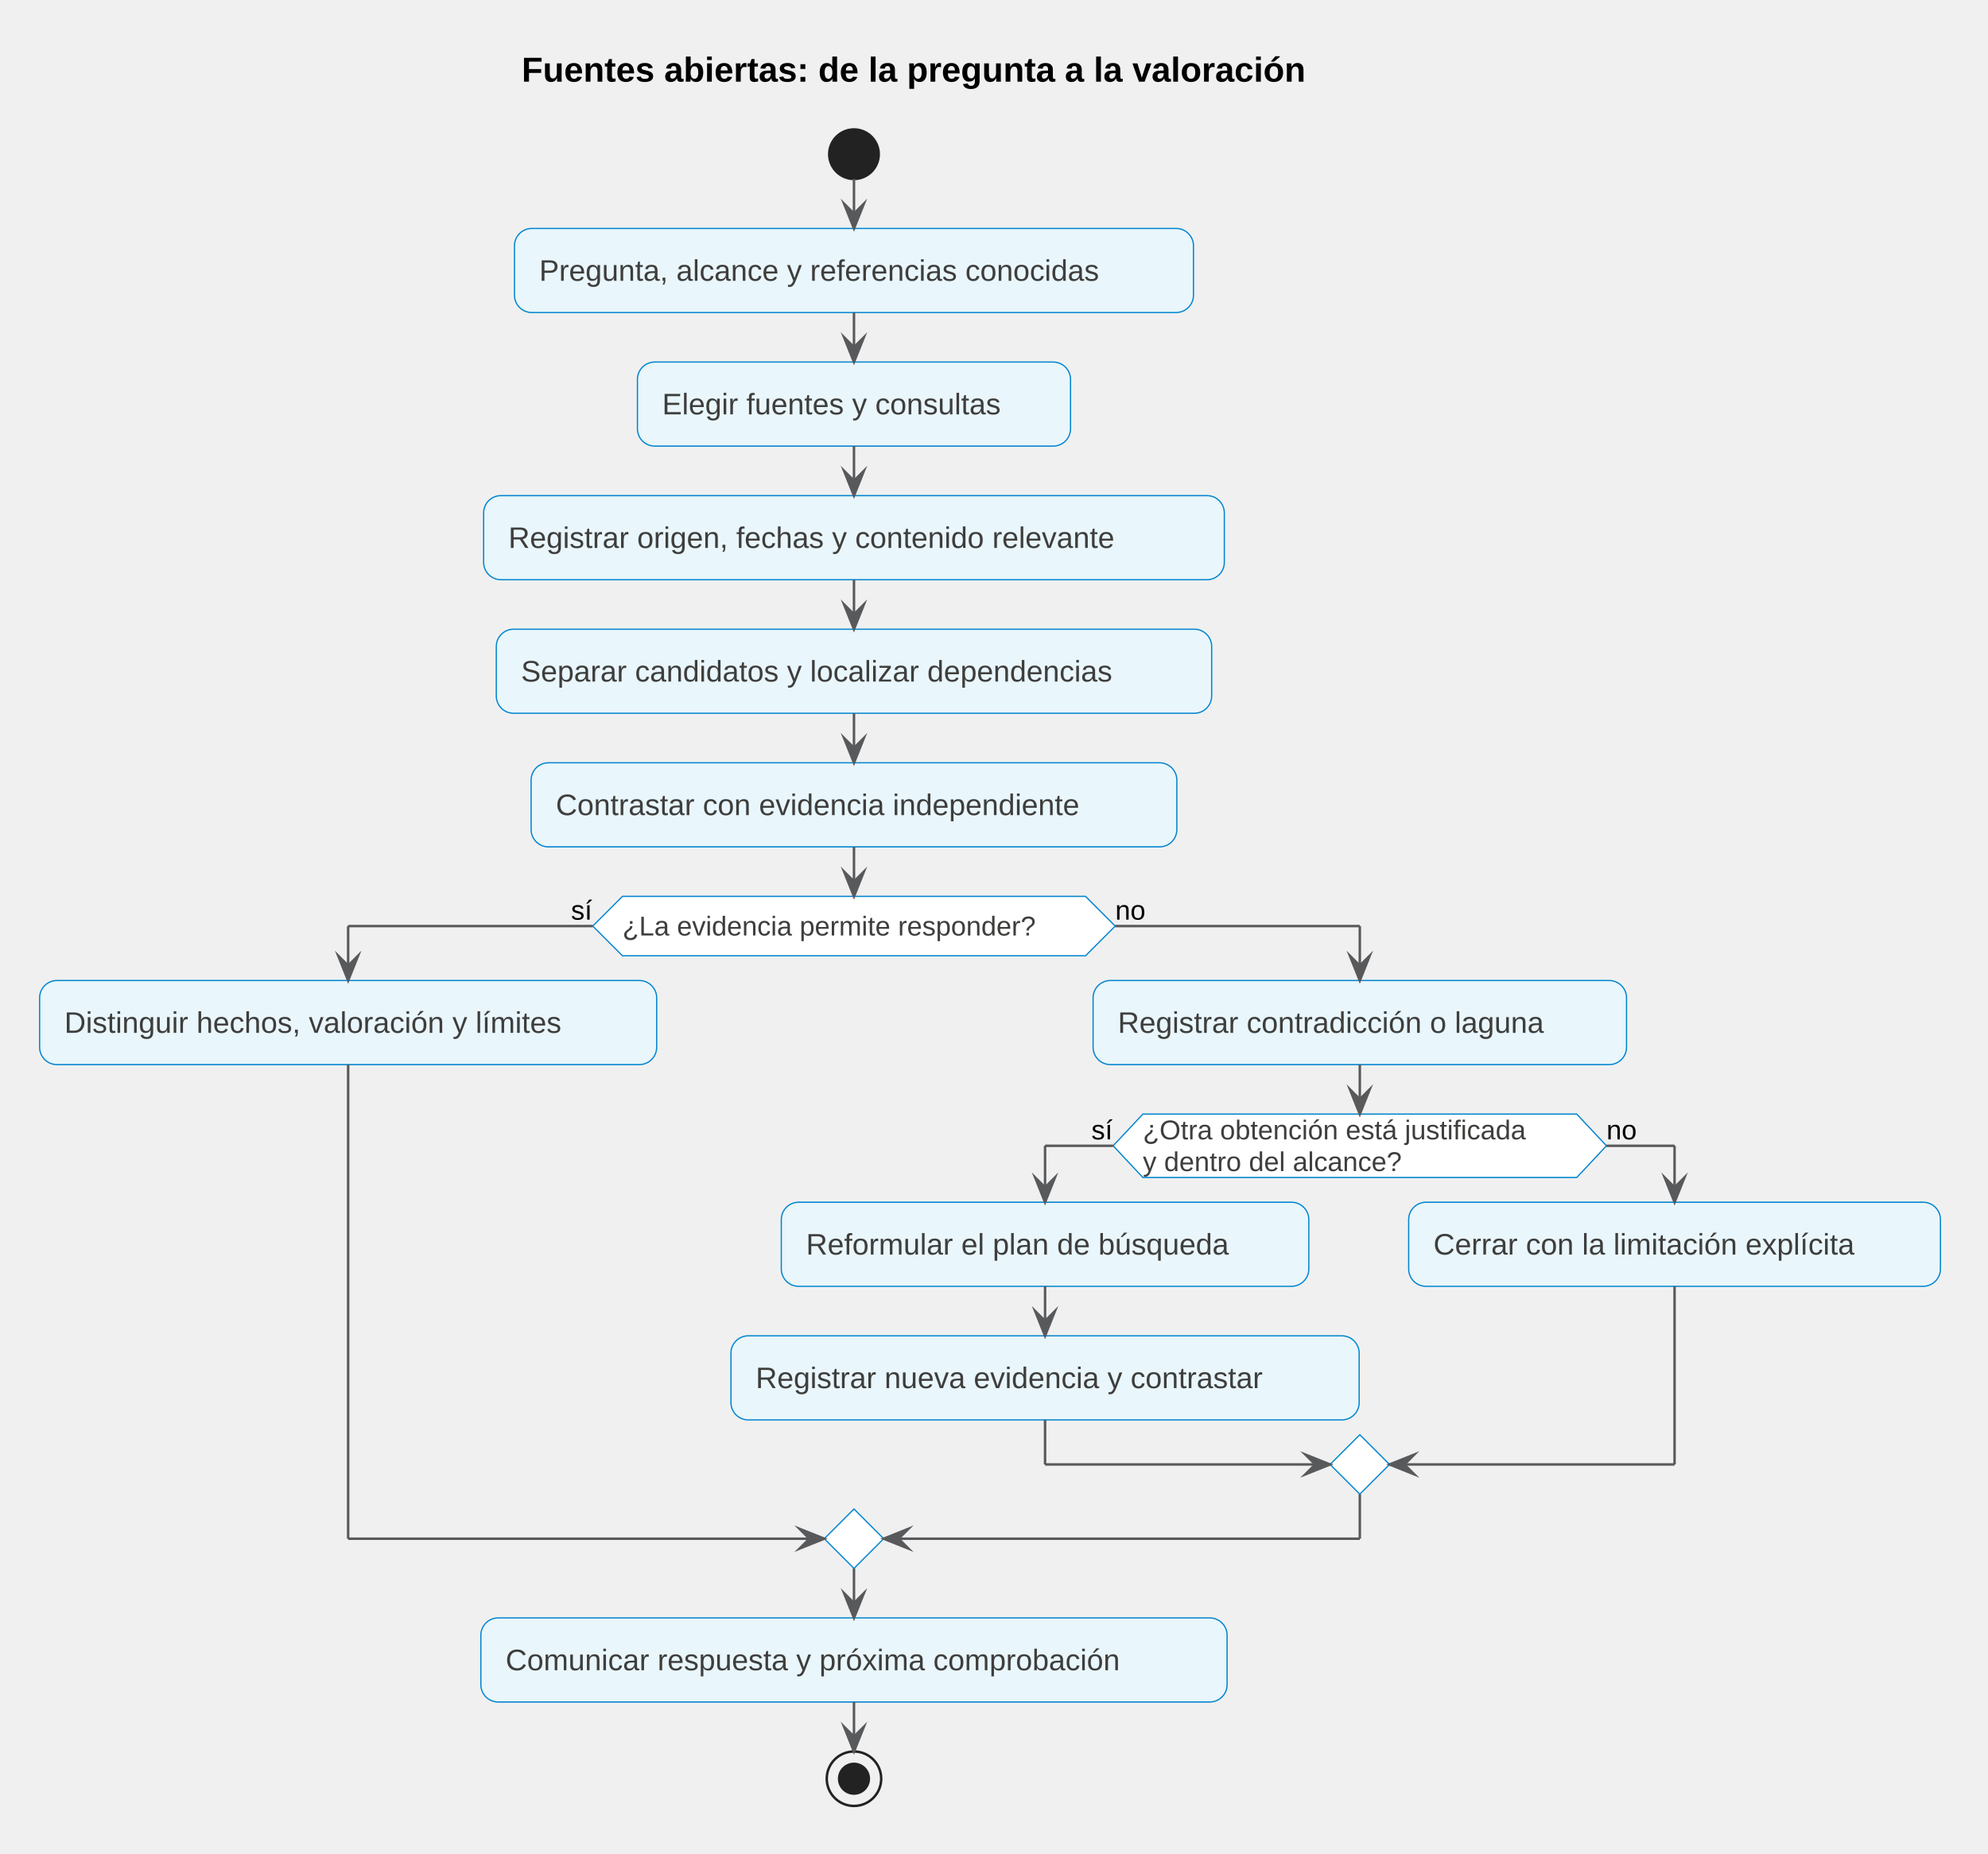
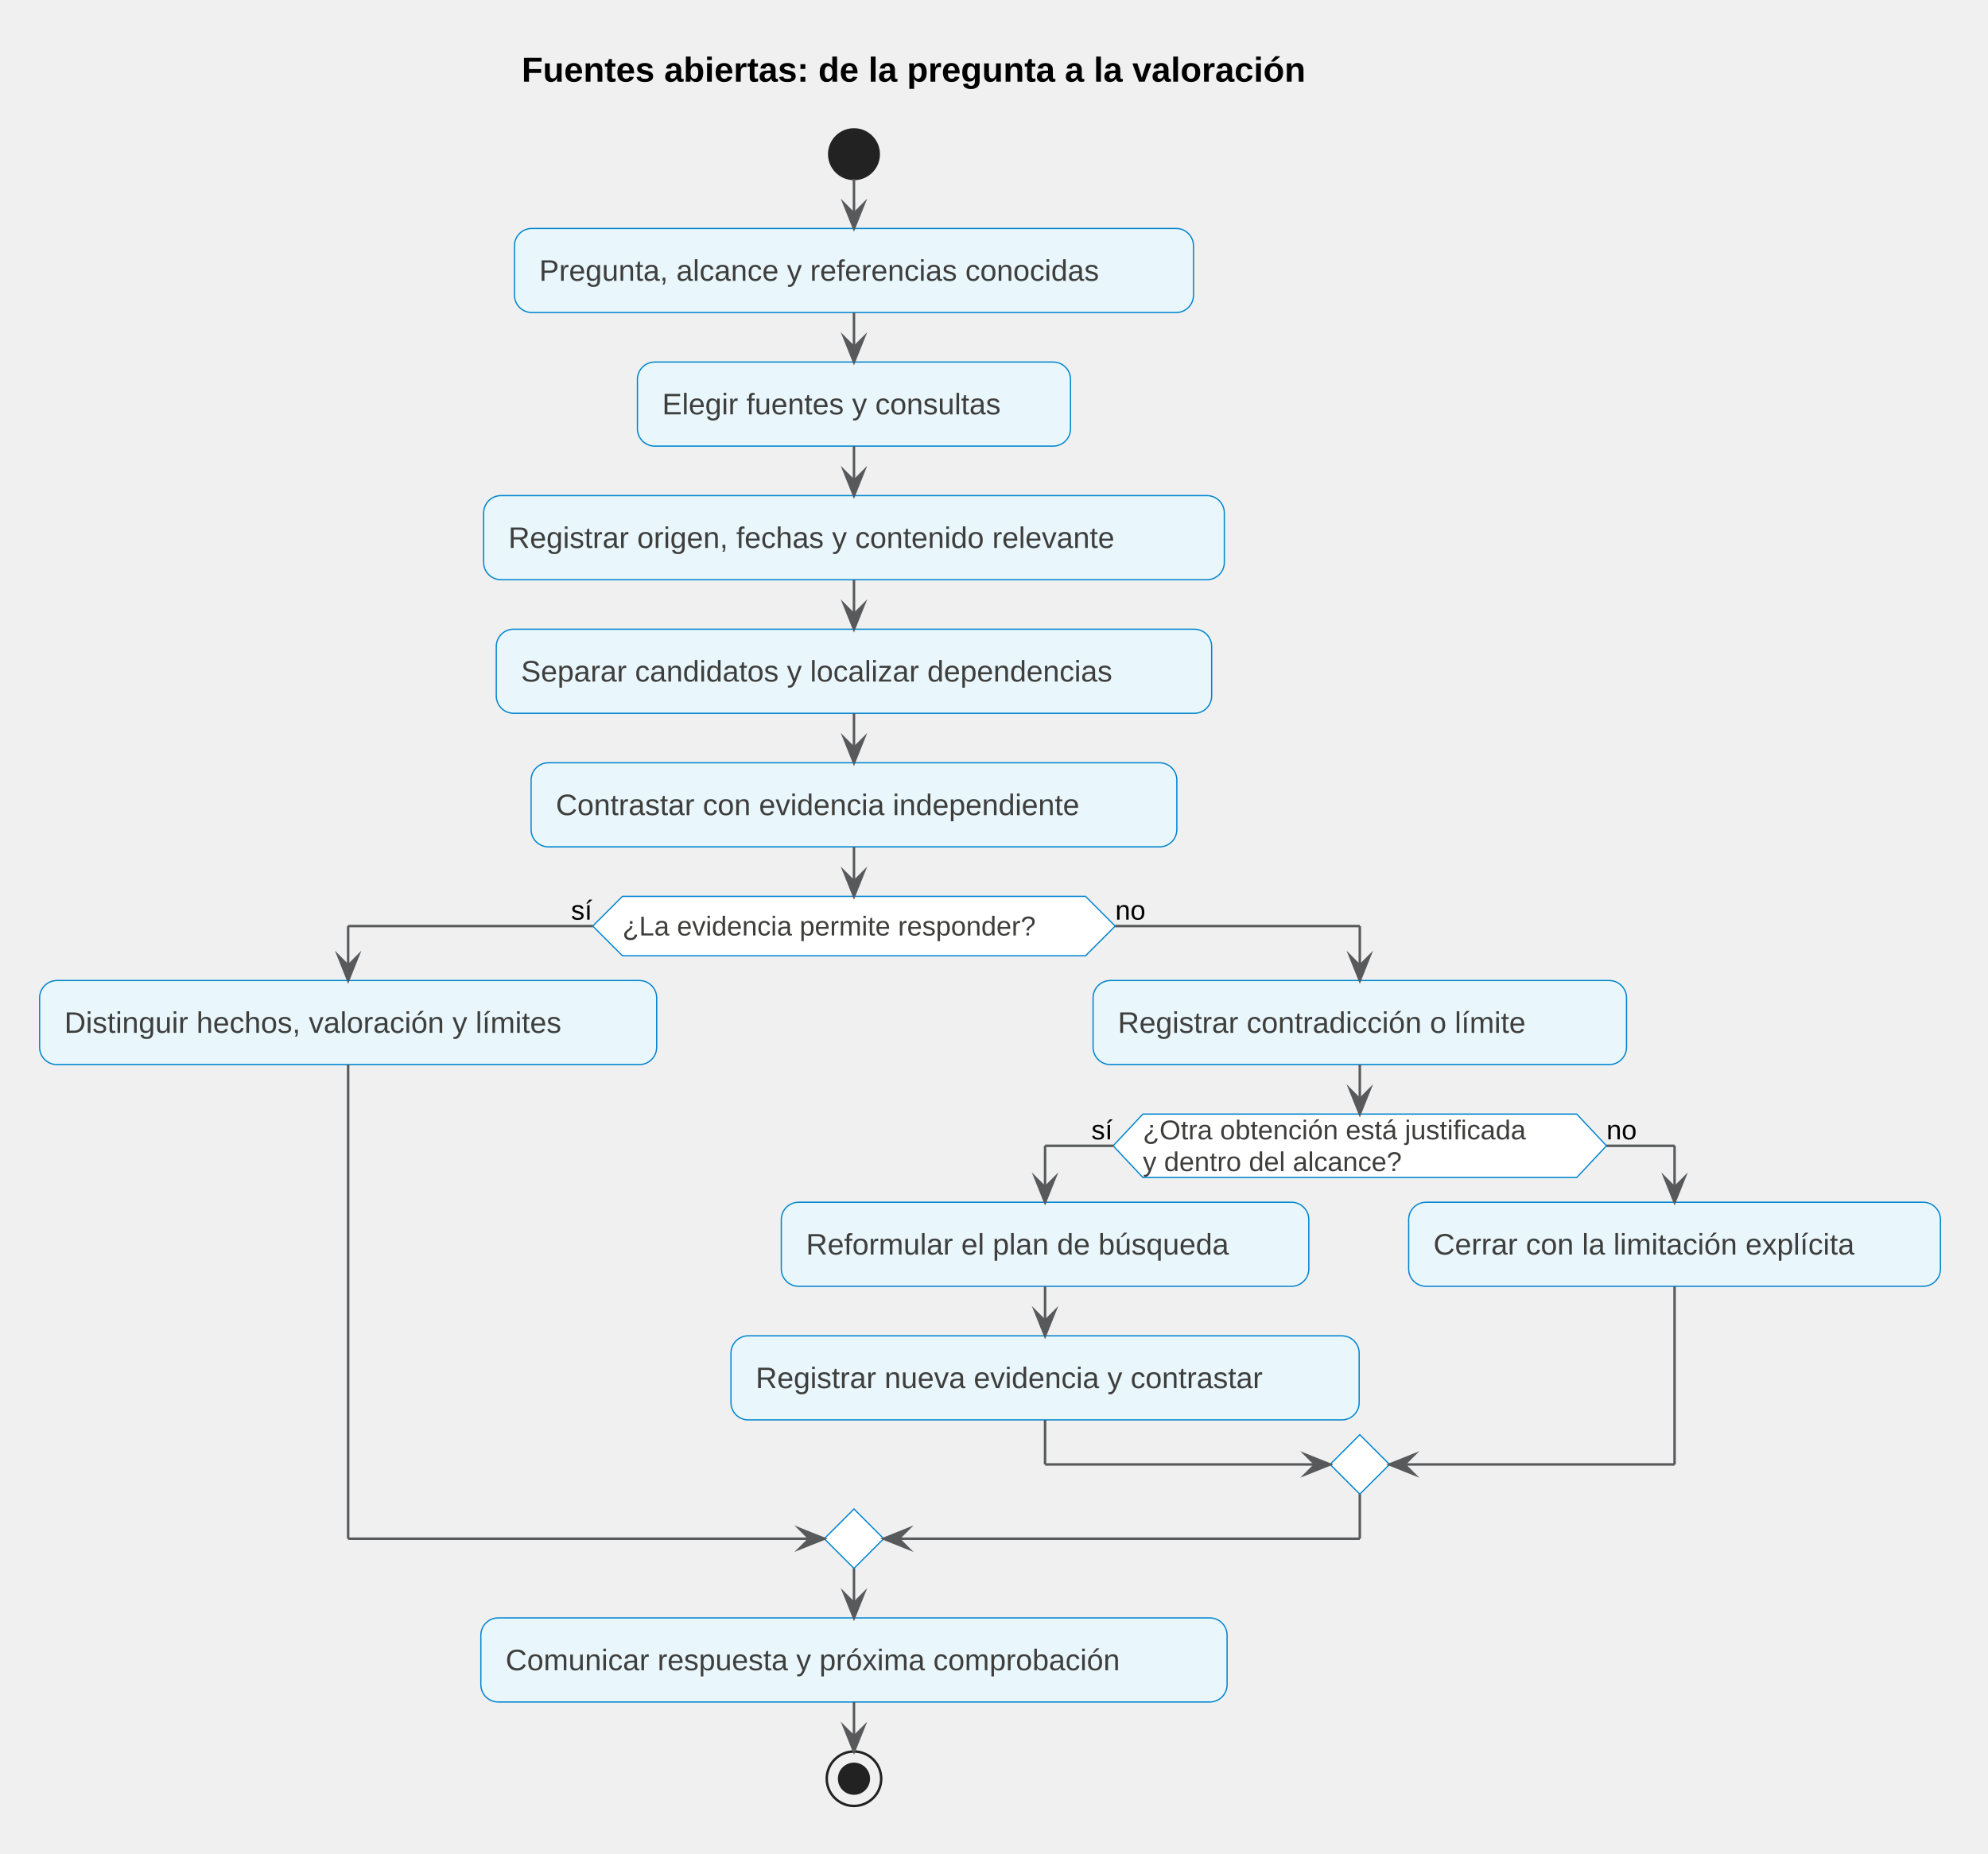
<svg xmlns="http://www.w3.org/2000/svg" version="1.1" data-diagram-type="ACTIVITY" style="width:803px;height:749px;" width="803px" height="749px" viewBox="0 0 803 749" zoomAndPan="magnify" preserveAspectRatio="none" contentStyleType="text/css">
  <defs />
  <g font-family="sans-serif" lengthAdjust="spacing">
    <g class="title" data-source-line="1">
      <text x="210.713" y="32.995" fill="#000" font-size="14" textLength="380.365" font-weight="700" font-family="Arial">Fuentes abiertas: de la pregunta a la valoración</text>
    </g>
    <ellipse cx="344.941" cy="62.297" rx="10" ry="10" fill="#222" style="stroke:#222;stroke-width:1;" />
    <rect x="207.81" y="92.297" width="274.262" height="33.969" fill="#E9F6FB" style="stroke:#0085CF;stroke-width:0.5;" rx="7" ry="7" />
    <text x="217.81" y="113.436" fill="#3E3E3D" font-size="12" textLength="254.262" font-family="Arial">Pregunta, alcance y referencias conocidas</text>
    <rect x="257.474" y="146.266" width="174.934" height="33.969" fill="#E9F6FB" style="stroke:#0085CF;stroke-width:0.5;" rx="7" ry="7" />
    <text x="267.474" y="167.404" fill="#3E3E3D" font-size="12" textLength="154.934" font-family="Arial">Elegir fuentes y consultas</text>
    <rect x="195.35" y="200.234" width="299.182" height="33.969" fill="#E9F6FB" style="stroke:#0085CF;stroke-width:0.5;" rx="7" ry="7" />
    <text x="205.35" y="221.373" fill="#3E3E3D" font-size="12" textLength="279.182" font-family="Arial">Registrar origen, fechas y contenido relevante</text>
    <rect x="200.462" y="254.203" width="288.957" height="33.969" fill="#E9F6FB" style="stroke:#0085CF;stroke-width:0.5;" rx="7" ry="7" />
    <text x="210.462" y="275.342" fill="#3E3E3D" font-size="12" textLength="268.957" font-family="Arial">Separar candidatos y localizar dependencias</text>
    <rect x="214.525" y="308.172" width="260.832" height="33.969" fill="#E9F6FB" style="stroke:#0085CF;stroke-width:0.5;" rx="7" ry="7" />
    <text x="224.525" y="329.311" fill="#3E3E3D" font-size="12" textLength="240.832" font-family="Arial">Contrastar con evidencia independiente</text>
    <polygon points="251.422,362.141,438.46,362.141,450.46,374.141,438.46,386.141,251.422,386.141,239.422,374.141,251.422,362.141" fill="#FFF" style="stroke:#0085CF;stroke-width:0.5;stroke-linejoin:miter;stroke-miterlimit:10;" />
    <text x="251.422" y="377.949" fill="#3E3E3D" font-size="11" textLength="187.038" font-family="Arial">¿La evidencia permite responder?</text>
    <text x="230.635" y="371.546" fill="#000" font-size="11" textLength="8.787" font-family="Arial">sí</text>
    <text x="450.46" y="371.546" fill="#000" font-size="11" textLength="13.702" font-family="Arial">no</text>
    <rect x="16" y="396.141" width="249.248" height="33.969" fill="#E9F6FB" style="stroke:#0085CF;stroke-width:0.5;" rx="7" ry="7" />
    <text x="26" y="417.279" fill="#3E3E3D" font-size="12" textLength="229.248" font-family="Arial">Distinguir hechos, valoración y límites</text>
    <rect x="441.523" y="396.141" width="215.469" height="33.969" fill="#E9F6FB" style="stroke:#0085CF;stroke-width:0.5;" rx="7" ry="7" />
-     <text x="451.523" y="417.279" fill="#3E3E3D" font-size="12" textLength="195.469" font-family="Arial">Registrar contradicción o laguna</text>
+     <text x="451.523" y="417.279" fill="#3E3E3D" font-size="12" textLength="195.469" font-family="Arial">Registrar contradicción o límite</text>
    <polygon points="461.631,450.109,636.885,450.109,648.885,462.914,636.885,475.719,461.631,475.719,449.631,462.914,461.631,450.109" fill="#FFF" style="stroke:#0085CF;stroke-width:0.5;stroke-linejoin:miter;stroke-miterlimit:10;" />
    <text x="461.631" y="460.32" fill="#3E3E3D" font-size="11" textLength="175.253" font-family="Arial">¿Otra obtención está justificada</text>
    <text x="461.631" y="473.125" fill="#3E3E3D" font-size="11" textLength="118.304" font-family="Arial">y dentro del alcance?</text>
    <text x="440.844" y="460.32" fill="#000" font-size="11" textLength="8.787" font-family="Arial">sí</text>
    <text x="648.885" y="460.32" fill="#000" font-size="11" textLength="13.702" font-family="Arial">no</text>
    <rect x="315.586" y="485.719" width="213.072" height="33.969" fill="#E9F6FB" style="stroke:#0085CF;stroke-width:0.5;" rx="7" ry="7" />
    <text x="325.586" y="506.857" fill="#3E3E3D" font-size="12" textLength="193.072" font-family="Arial">Reformular el plan de búsqueda</text>
    <rect x="295.248" y="539.688" width="253.748" height="33.969" fill="#E9F6FB" style="stroke:#0085CF;stroke-width:0.5;" rx="7" ry="7" />
    <text x="305.248" y="560.826" fill="#3E3E3D" font-size="12" textLength="233.748" font-family="Arial">Registrar nueva evidencia y contrastar</text>
    <rect x="568.996" y="485.719" width="214.795" height="33.969" fill="#E9F6FB" style="stroke:#0085CF;stroke-width:0.5;" rx="7" ry="7" />
    <text x="578.996" y="506.857" fill="#3E3E3D" font-size="12" textLength="194.795" font-family="Arial">Cerrar con la limitación explícita</text>
    <polygon points="549.258,579.656,561.258,591.656,549.258,603.656,537.258,591.656,549.258,579.656" fill="#FFF" style="stroke:#0085CF;stroke-width:0.5;stroke-linejoin:miter;stroke-miterlimit:10;" />
    <polygon points="344.941,609.656,356.941,621.656,344.941,633.656,332.941,621.656,344.941,609.656" fill="#FFF" style="stroke:#0085CF;stroke-width:0.5;stroke-linejoin:miter;stroke-miterlimit:10;" />
    <rect x="194.228" y="653.656" width="301.426" height="33.969" fill="#E9F6FB" style="stroke:#0085CF;stroke-width:0.5;" rx="7" ry="7" />
    <text x="204.228" y="674.795" fill="#3E3E3D" font-size="12" textLength="281.426" font-family="Arial">Comunicar respuesta y próxima comprobación</text>
    <ellipse cx="344.941" cy="718.625" rx="11" ry="11" fill="none" style="stroke:#222;stroke-width:1;" />
    <ellipse cx="344.941" cy="718.625" rx="6" ry="6" fill="#222" style="stroke:#222;stroke-width:1;" />
    <line x1="344.941" y1="72.297" x2="344.941" y2="92.297" style="stroke:#58595B;stroke-width:1;" />
    <polygon points="340.941,82.297,344.941,92.297,348.941,82.297,344.941,86.297" fill="#58595B" style="stroke:#58595B;stroke-width:1;stroke-linejoin:miter;stroke-miterlimit:10;" />
    <line x1="344.941" y1="126.266" x2="344.941" y2="146.266" style="stroke:#58595B;stroke-width:1;" />
    <polygon points="340.941,136.266,344.941,146.266,348.941,136.266,344.941,140.266" fill="#58595B" style="stroke:#58595B;stroke-width:1;stroke-linejoin:miter;stroke-miterlimit:10;" />
    <line x1="344.941" y1="180.234" x2="344.941" y2="200.234" style="stroke:#58595B;stroke-width:1;" />
    <polygon points="340.941,190.234,344.941,200.234,348.941,190.234,344.941,194.234" fill="#58595B" style="stroke:#58595B;stroke-width:1;stroke-linejoin:miter;stroke-miterlimit:10;" />
    <line x1="344.941" y1="234.203" x2="344.941" y2="254.203" style="stroke:#58595B;stroke-width:1;" />
    <polygon points="340.941,244.203,344.941,254.203,348.941,244.203,344.941,248.203" fill="#58595B" style="stroke:#58595B;stroke-width:1;stroke-linejoin:miter;stroke-miterlimit:10;" />
    <line x1="344.941" y1="288.172" x2="344.941" y2="308.172" style="stroke:#58595B;stroke-width:1;" />
    <polygon points="340.941,298.172,344.941,308.172,348.941,298.172,344.941,302.172" fill="#58595B" style="stroke:#58595B;stroke-width:1;stroke-linejoin:miter;stroke-miterlimit:10;" />
    <line x1="422.122" y1="519.688" x2="422.122" y2="539.688" style="stroke:#58595B;stroke-width:1;" />
    <polygon points="418.122,529.688,422.122,539.688,426.122,529.688,422.122,533.688" fill="#58595B" style="stroke:#58595B;stroke-width:1;stroke-linejoin:miter;stroke-miterlimit:10;" />
    <line x1="449.631" y1="462.914" x2="422.122" y2="462.914" style="stroke:#58595B;stroke-width:1;" />
    <line x1="422.122" y1="462.914" x2="422.122" y2="485.719" style="stroke:#58595B;stroke-width:1;" />
    <polygon points="418.122,475.719,422.122,485.719,426.122,475.719,422.122,479.719" fill="#58595B" style="stroke:#58595B;stroke-width:1;stroke-linejoin:miter;stroke-miterlimit:10;" />
    <line x1="648.885" y1="462.914" x2="676.394" y2="462.914" style="stroke:#58595B;stroke-width:1;" />
    <line x1="676.394" y1="462.914" x2="676.394" y2="485.719" style="stroke:#58595B;stroke-width:1;" />
    <polygon points="672.394,475.719,676.394,485.719,680.394,475.719,676.394,479.719" fill="#58595B" style="stroke:#58595B;stroke-width:1;stroke-linejoin:miter;stroke-miterlimit:10;" />
    <line x1="422.122" y1="573.656" x2="422.122" y2="591.656" style="stroke:#58595B;stroke-width:1;" />
    <line x1="422.122" y1="591.656" x2="537.258" y2="591.656" style="stroke:#58595B;stroke-width:1;" />
    <polygon points="527.258,587.656,537.258,591.656,527.258,595.656,531.258,591.656" fill="#58595B" style="stroke:#58595B;stroke-width:1;stroke-linejoin:miter;stroke-miterlimit:10;" />
    <line x1="676.394" y1="519.688" x2="676.394" y2="591.656" style="stroke:#58595B;stroke-width:1;" />
    <line x1="676.394" y1="591.656" x2="561.258" y2="591.656" style="stroke:#58595B;stroke-width:1;" />
    <polygon points="571.258,587.656,561.258,591.656,571.258,595.656,567.258,591.656" fill="#58595B" style="stroke:#58595B;stroke-width:1;stroke-linejoin:miter;stroke-miterlimit:10;" />
    <line x1="549.258" y1="430.109" x2="549.258" y2="450.109" style="stroke:#58595B;stroke-width:1;" />
    <polygon points="545.258,440.109,549.258,450.109,553.258,440.109,549.258,444.109" fill="#58595B" style="stroke:#58595B;stroke-width:1;stroke-linejoin:miter;stroke-miterlimit:10;" />
    <line x1="239.422" y1="374.141" x2="140.624" y2="374.141" style="stroke:#58595B;stroke-width:1;" />
    <line x1="140.624" y1="374.141" x2="140.624" y2="396.141" style="stroke:#58595B;stroke-width:1;" />
    <polygon points="136.624,386.141,140.624,396.141,144.624,386.141,140.624,390.141" fill="#58595B" style="stroke:#58595B;stroke-width:1;stroke-linejoin:miter;stroke-miterlimit:10;" />
    <line x1="450.46" y1="374.141" x2="549.258" y2="374.141" style="stroke:#58595B;stroke-width:1;" />
    <line x1="549.258" y1="374.141" x2="549.258" y2="396.141" style="stroke:#58595B;stroke-width:1;" />
    <polygon points="545.258,386.141,549.258,396.141,553.258,386.141,549.258,390.141" fill="#58595B" style="stroke:#58595B;stroke-width:1;stroke-linejoin:miter;stroke-miterlimit:10;" />
    <line x1="140.624" y1="430.109" x2="140.624" y2="621.656" style="stroke:#58595B;stroke-width:1;" />
    <line x1="140.624" y1="621.656" x2="332.941" y2="621.656" style="stroke:#58595B;stroke-width:1;" />
    <polygon points="322.941,617.656,332.941,621.656,322.941,625.656,326.941,621.656" fill="#58595B" style="stroke:#58595B;stroke-width:1;stroke-linejoin:miter;stroke-miterlimit:10;" />
    <line x1="549.258" y1="603.656" x2="549.258" y2="621.656" style="stroke:#58595B;stroke-width:1;" />
    <line x1="549.258" y1="621.656" x2="356.941" y2="621.656" style="stroke:#58595B;stroke-width:1;" />
    <polygon points="366.941,617.656,356.941,621.656,366.941,625.656,362.941,621.656" fill="#58595B" style="stroke:#58595B;stroke-width:1;stroke-linejoin:miter;stroke-miterlimit:10;" />
    <line x1="344.941" y1="342.141" x2="344.941" y2="362.141" style="stroke:#58595B;stroke-width:1;" />
    <polygon points="340.941,352.141,344.941,362.141,348.941,352.141,344.941,356.141" fill="#58595B" style="stroke:#58595B;stroke-width:1;stroke-linejoin:miter;stroke-miterlimit:10;" />
    <line x1="344.941" y1="633.656" x2="344.941" y2="653.656" style="stroke:#58595B;stroke-width:1;" />
    <polygon points="340.941,643.656,344.941,653.656,348.941,643.656,344.941,647.656" fill="#58595B" style="stroke:#58595B;stroke-width:1;stroke-linejoin:miter;stroke-miterlimit:10;" />
    <line x1="344.941" y1="687.625" x2="344.941" y2="707.625" style="stroke:#58595B;stroke-width:1;" />
    <polygon points="340.941,697.625,344.941,707.625,348.941,697.625,344.941,701.625" fill="#58595B" style="stroke:#58595B;stroke-width:1;stroke-linejoin:miter;stroke-miterlimit:10;" />
  </g>
</svg>
